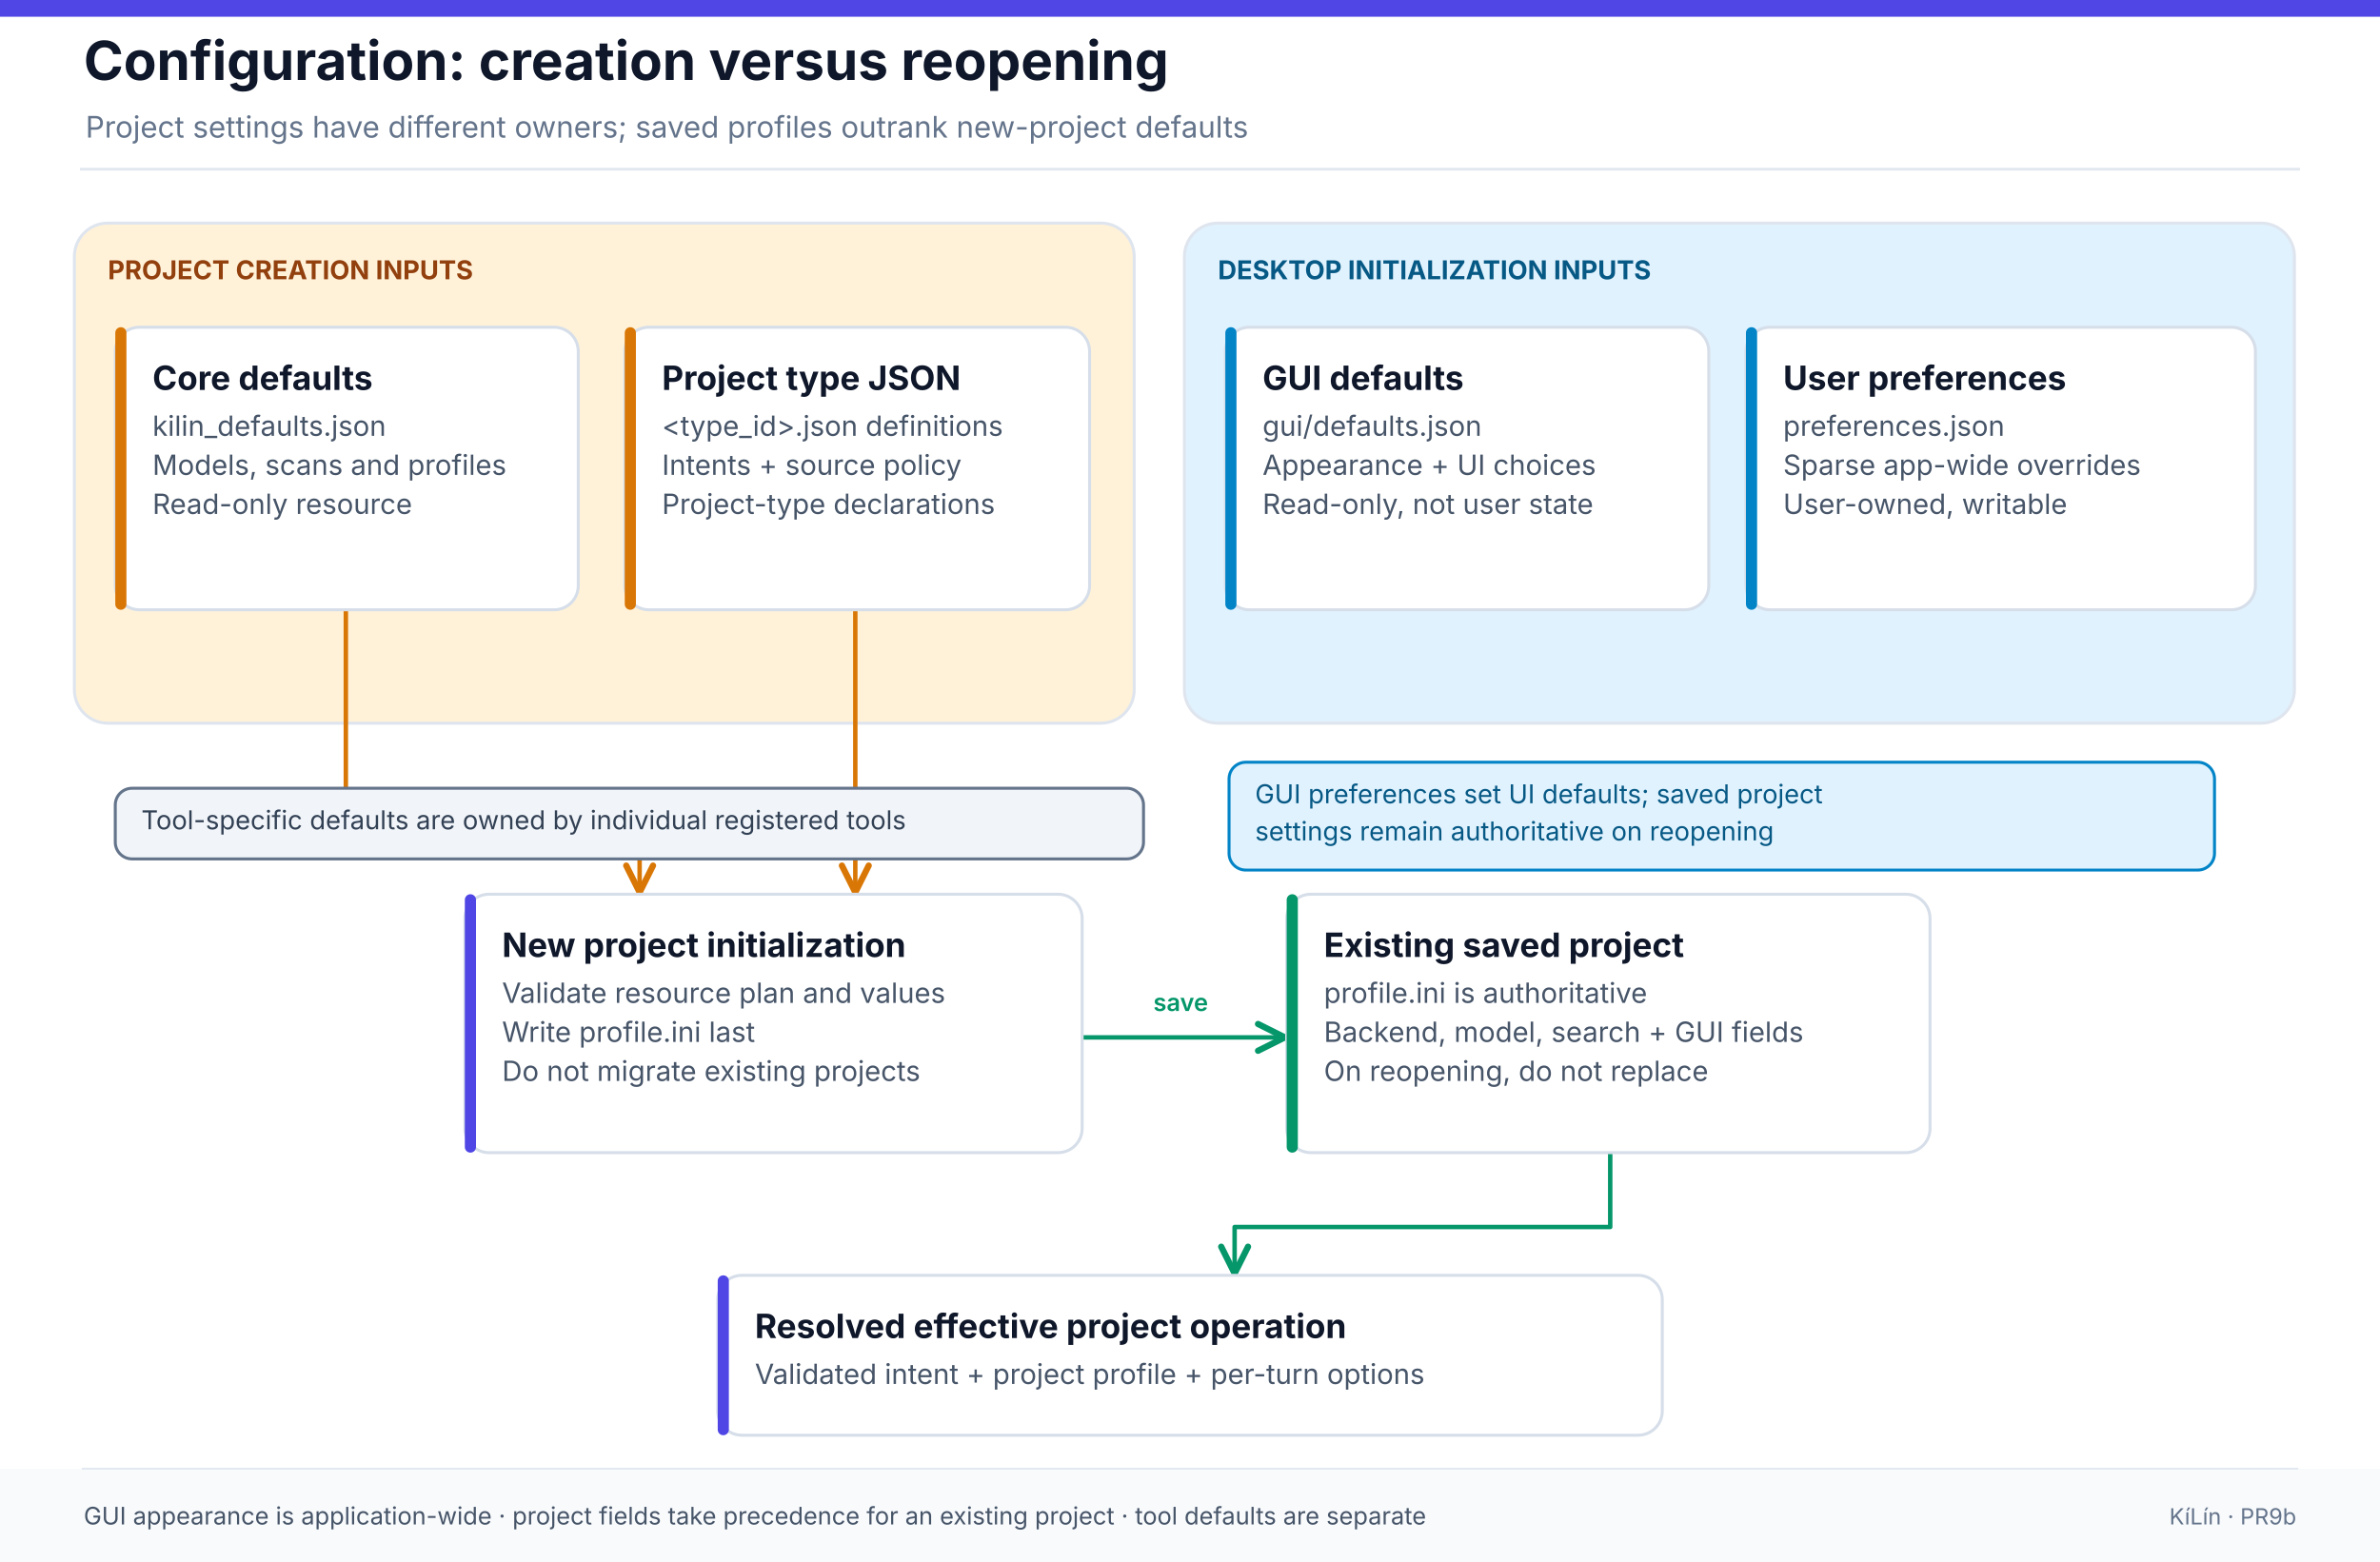
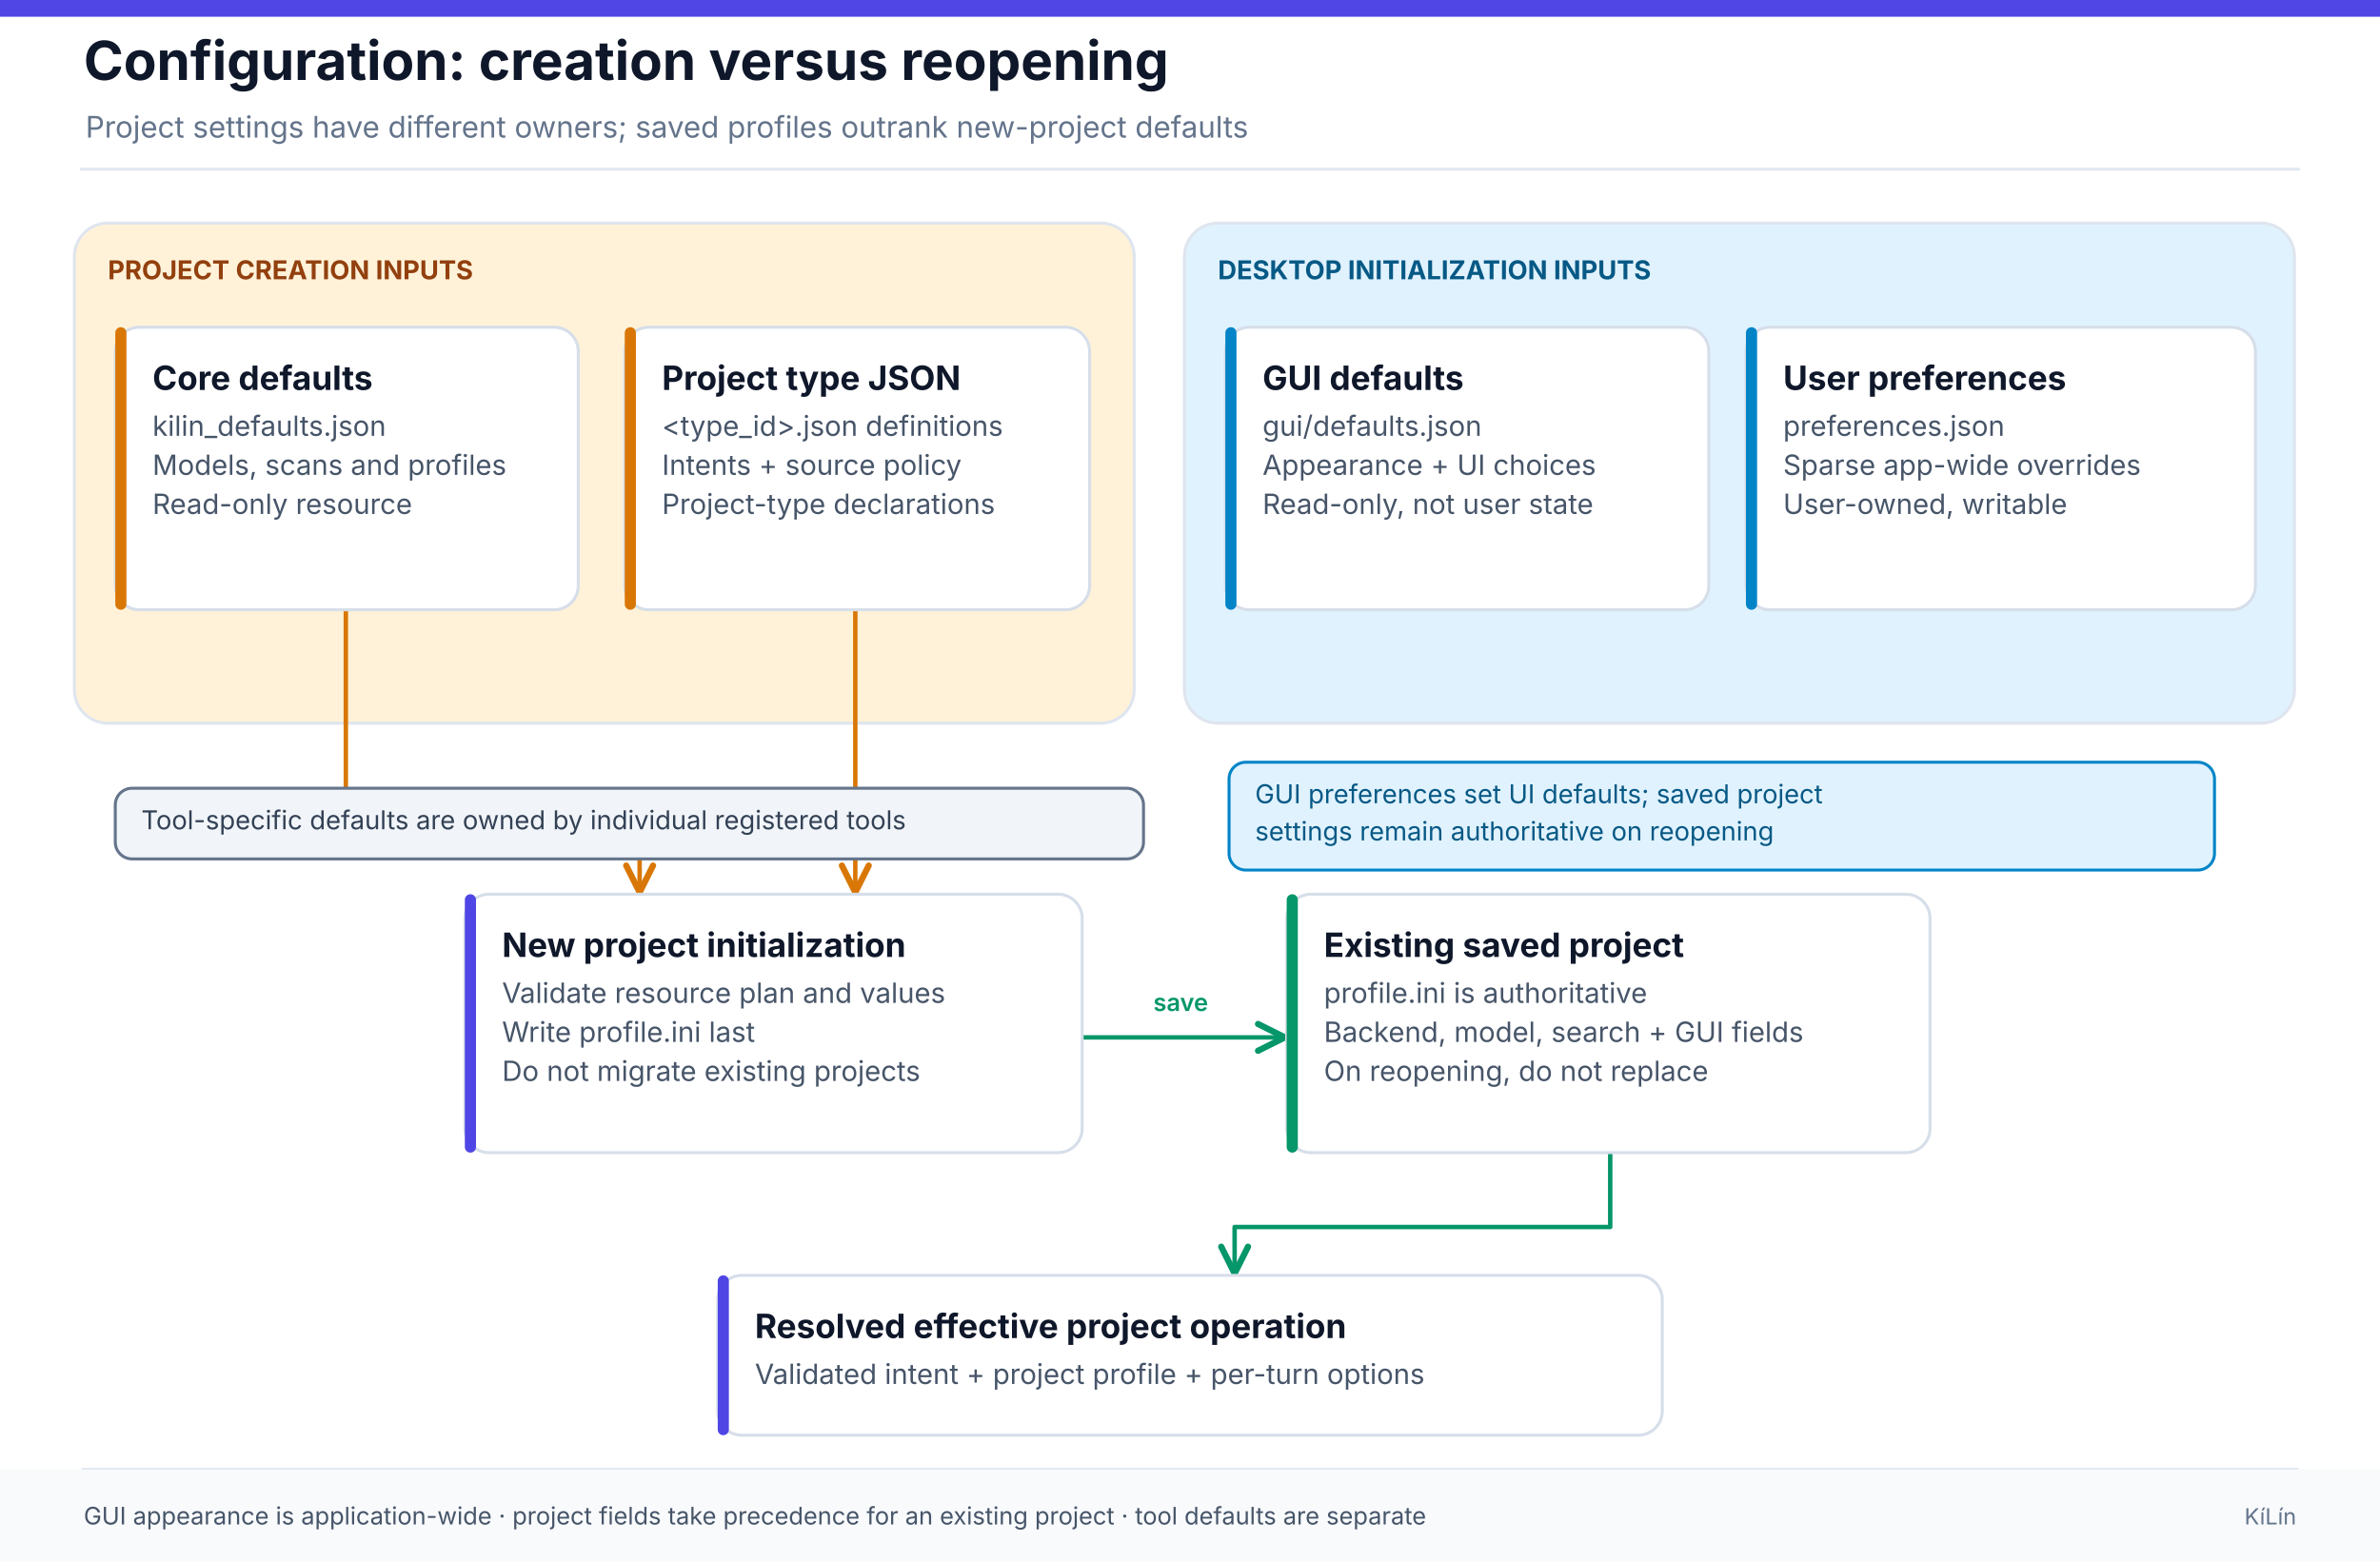
<svg xmlns="http://www.w3.org/2000/svg" width="1280" height="840" viewBox="0 0 1280 840" role="img" aria-labelledby="figure-title figure-description">
  <defs>
    <marker id="arrow-gray" markerWidth="9" markerHeight="9" refX="7" refY="4" orient="auto">
      <path d="M1,1 L7,4 L1,7" fill="none" stroke="#64748B" stroke-width="1.4" stroke-linecap="round" />
    </marker>
    <marker id="arrow-indigo" markerWidth="9" markerHeight="9" refX="7" refY="4" orient="auto">
      <path d="M1,1 L7,4 L1,7" fill="none" stroke="#4F46E5" stroke-width="1.4" stroke-linecap="round" />
    </marker>
    <marker id="arrow-green" markerWidth="9" markerHeight="9" refX="7" refY="4" orient="auto">
      <path d="M1,1 L7,4 L1,7" fill="none" stroke="#059669" stroke-width="1.4" stroke-linecap="round" />
    </marker>
    <marker id="arrow-amber" markerWidth="9" markerHeight="9" refX="7" refY="4" orient="auto">
      <path d="M1,1 L7,4 L1,7" fill="none" stroke="#D97706" stroke-width="1.4" stroke-linecap="round" />
    </marker>
    <marker id="arrow-rose" markerWidth="9" markerHeight="9" refX="7" refY="4" orient="auto">
      <path d="M1,1 L7,4 L1,7" fill="none" stroke="#E11D48" stroke-width="1.4" stroke-linecap="round" />
    </marker>
  </defs>
  <style>
  text { font-family: Inter, 'Avenir Next', 'Segoe UI', Arial, sans-serif; }
</style>
  <rect x="0" y="0" width="1280" height="840" fill="#FFFFFF" />
  <rect x="0" y="0" width="1280" height="9" fill="#4F46E5" />
  <text x="45" y="43" font-family="Inter, Arial, sans-serif" font-size="29" font-weight="750" fill="#0F172A">Configuration: creation versus reopening</text>
  <text x="46" y="74" font-family="Inter, Arial, sans-serif" font-size="16" fill="#64748B">Project settings have different owners; saved profiles outrank new-project defaults</text>
  <line x1="43" y1="91" x2="1237" y2="91" stroke="#E2E8F0" stroke-width="1.5" />
  <rect id="project-inputs" x="40" y="120" width="570" height="269" rx="18" fill="#FFF2D9" stroke="#DFE5EE" stroke-width="1.6" />
  <text x="58" y="145" fill="#92400E" font-size="14" font-weight="700" text-anchor="start" dominant-baseline="middle">
    <tspan x="58" dy="0">PROJECT CREATION INPUTS</tspan>
  </text>
  <rect id="gui-inputs" x="637" y="120" width="597" height="269" rx="18" fill="#E0F2FE" stroke="#DFE5EE" stroke-width="1.6" />
  <text x="655" y="145" fill="#075985" font-size="14" font-weight="700" text-anchor="start" dominant-baseline="middle">
    <tspan x="655" dy="0">DESKTOP INITIALIZATION INPUTS</tspan>
  </text>
  <polyline points="186,328 186,445 344,445 344,480" fill="none" stroke="#D97706" stroke-width="2.4" stroke-linecap="round" stroke-linejoin="round" marker-end="url(#arrow-amber)" />
  <polyline points="460,328 460,480" fill="none" stroke="#D97706" stroke-width="2.4" stroke-linecap="round" stroke-linejoin="round" marker-end="url(#arrow-amber)" />
  <polyline points="582,558 691,558" fill="none" stroke="#059669" stroke-width="2.4" stroke-linecap="round" stroke-linejoin="round" marker-end="url(#arrow-green)" />
  <polyline points="866,620 866,660 664,660 664,685" fill="none" stroke="#059669" stroke-width="2.4" stroke-linecap="round" stroke-linejoin="round" marker-end="url(#arrow-green)" />
  <rect id="config-core" x="62" y="176" width="249" height="152" rx="13" fill="#FFFFFF" stroke="#D6DEE9" stroke-width="1.6" />
  <rect x="62" y="176" width="6" height="152" rx="3" fill="#D97706" />
  <text x="82" y="203" fill="#0F172A" font-size="18" font-weight="700" text-anchor="start" dominant-baseline="middle">
    <tspan x="82" dy="0">Core defaults</tspan>
  </text>
  <text x="82" y="229" fill="#475569" font-size="15" font-weight="400" text-anchor="start" dominant-baseline="middle">
    <tspan x="82" dy="0">kilin_defaults.json</tspan>
    <tspan x="82" dy="21">Models, scans and profiles</tspan>
    <tspan x="82" dy="21">Read-only resource</tspan>
  </text>
  <rect id="config-type" x="336" y="176" width="250" height="152" rx="13" fill="#FFFFFF" stroke="#D6DEE9" stroke-width="1.6" />
  <rect x="336" y="176" width="6" height="152" rx="3" fill="#D97706" />
  <text x="356" y="203" fill="#0F172A" font-size="18" font-weight="700" text-anchor="start" dominant-baseline="middle">
    <tspan x="356" dy="0">Project type JSON</tspan>
  </text>
  <text x="356" y="229" fill="#475569" font-size="15" font-weight="400" text-anchor="start" dominant-baseline="middle">
    <tspan x="356" dy="0">&lt;type_id&gt;.json definitions</tspan>
    <tspan x="356" dy="21">Intents + source policy</tspan>
    <tspan x="356" dy="21">Project-type declarations</tspan>
  </text>
  <rect id="config-gui-defaults" x="659" y="176" width="260" height="152" rx="13" fill="#FFFFFF" stroke="#D6DEE9" stroke-width="1.6" />
  <rect x="659" y="176" width="6" height="152" rx="3" fill="#0284C7" />
  <text x="679" y="203" fill="#0F172A" font-size="18" font-weight="700" text-anchor="start" dominant-baseline="middle">
    <tspan x="679" dy="0">GUI defaults</tspan>
  </text>
  <text x="679" y="229" fill="#475569" font-size="15" font-weight="400" text-anchor="start" dominant-baseline="middle">
    <tspan x="679" dy="0">gui/defaults.json</tspan>
    <tspan x="679" dy="21">Appearance + UI choices</tspan>
    <tspan x="679" dy="21">Read-only, not user state</tspan>
  </text>
  <rect id="config-user" x="939" y="176" width="274" height="152" rx="13" fill="#FFFFFF" stroke="#D6DEE9" stroke-width="1.6" />
  <rect x="939" y="176" width="6" height="152" rx="3" fill="#0284C7" />
  <text x="959" y="203" fill="#0F172A" font-size="18" font-weight="700" text-anchor="start" dominant-baseline="middle">
    <tspan x="959" dy="0">User preferences</tspan>
  </text>
  <text x="959" y="229" fill="#475569" font-size="15" font-weight="400" text-anchor="start" dominant-baseline="middle">
    <tspan x="959" dy="0">preferences.json</tspan>
    <tspan x="959" dy="21">Sparse app-wide overrides</tspan>
    <tspan x="959" dy="21">User-owned, writable</tspan>
  </text>
  <rect id="config-create" x="250" y="481" width="332" height="139" rx="13" fill="#FFFFFF" stroke="#D6DEE9" stroke-width="1.6" />
  <rect x="250" y="481" width="6" height="139" rx="3" fill="#4F46E5" />
  <text x="270" y="508" fill="#0F172A" font-size="18" font-weight="700" text-anchor="start" dominant-baseline="middle">
    <tspan x="270" dy="0">New project initialization</tspan>
  </text>
  <text x="270" y="534" fill="#475569" font-size="15" font-weight="400" text-anchor="start" dominant-baseline="middle">
    <tspan x="270" dy="0">Validate resource plan and values</tspan>
    <tspan x="270" dy="21">Write profile.ini last</tspan>
    <tspan x="270" dy="21">Do not migrate existing projects</tspan>
  </text>
  <rect id="config-reopen" x="692" y="481" width="346" height="139" rx="13" fill="#FFFFFF" stroke="#D6DEE9" stroke-width="1.6" />
  <rect x="692" y="481" width="6" height="139" rx="3" fill="#059669" />
  <text x="712" y="508" fill="#0F172A" font-size="18" font-weight="700" text-anchor="start" dominant-baseline="middle">
    <tspan x="712" dy="0">Existing saved project</tspan>
  </text>
  <text x="712" y="534" fill="#475569" font-size="15" font-weight="400" text-anchor="start" dominant-baseline="middle">
    <tspan x="712" dy="0">profile.ini is authoritative</tspan>
    <tspan x="712" dy="21">Backend, model, search + GUI fields</tspan>
    <tspan x="712" dy="21">On reopening, do not replace</tspan>
  </text>
  <rect id="config-effective" x="386" y="686" width="508" height="86" rx="13" fill="#FFFFFF" stroke="#D6DEE9" stroke-width="1.6" />
  <rect x="386" y="686" width="6" height="86" rx="3" fill="#4F46E5" />
  <text x="406" y="713" fill="#0F172A" font-size="18" font-weight="700" text-anchor="start" dominant-baseline="middle">
    <tspan x="406" dy="0">Resolved effective project operation</tspan>
  </text>
  <text x="406" y="739" fill="#475569" font-size="15" font-weight="400" text-anchor="start" dominant-baseline="middle">
    <tspan x="406" dy="0">Validated intent + project profile + per-turn options</tspan>
  </text>
  <rect x="661" y="410" width="530" height="58" rx="9" fill="#E0F2FE" stroke="#0284C7" stroke-width="1.6" />
  <text x="675" y="427" fill="#075985" font-size="14" font-weight="400" text-anchor="start" dominant-baseline="middle">
    <tspan x="675" dy="0">GUI preferences set UI defaults; saved project</tspan>
    <tspan x="675" dy="20">settings remain authoritative on reopening</tspan>
  </text>
  <rect x="62" y="424" width="553" height="38" rx="9" fill="#F1F5F9" stroke="#64748B" stroke-width="1.6" />
  <text x="76" y="441" fill="#334155" font-size="14" font-weight="400" text-anchor="start" dominant-baseline="middle">
    <tspan x="76" dy="0">Tool-specific defaults are owned by individual registered tools</tspan>
  </text>
  <text x="635" y="539" fill="#059669" font-size="13" font-weight="600" text-anchor="middle" dominant-baseline="middle">
    <tspan x="635" dy="0">save</tspan>
  </text>
  <rect x="0" y="790" width="1280" height="50" fill="#F8FAFC" />
  <line x1="44" y1="790" x2="1236" y2="790" stroke="#E2E8F0" />
  <text x="45" y="820" font-size="13" fill="#475569" font-family="Inter,Arial,sans-serif">GUI appearance is application-wide · project fields take precedence for an existing project · tool defaults are separate</text>
-   <text x="1235" y="820" text-anchor="end" font-size="12" fill="#64748B" font-family="Inter,Arial,sans-serif">KíLín · PR9b</text>
+   <text x="1235" y="820" text-anchor="end" font-size="12" fill="#64748B" font-family="Inter,Arial,sans-serif">KíLín</text>
</svg>
